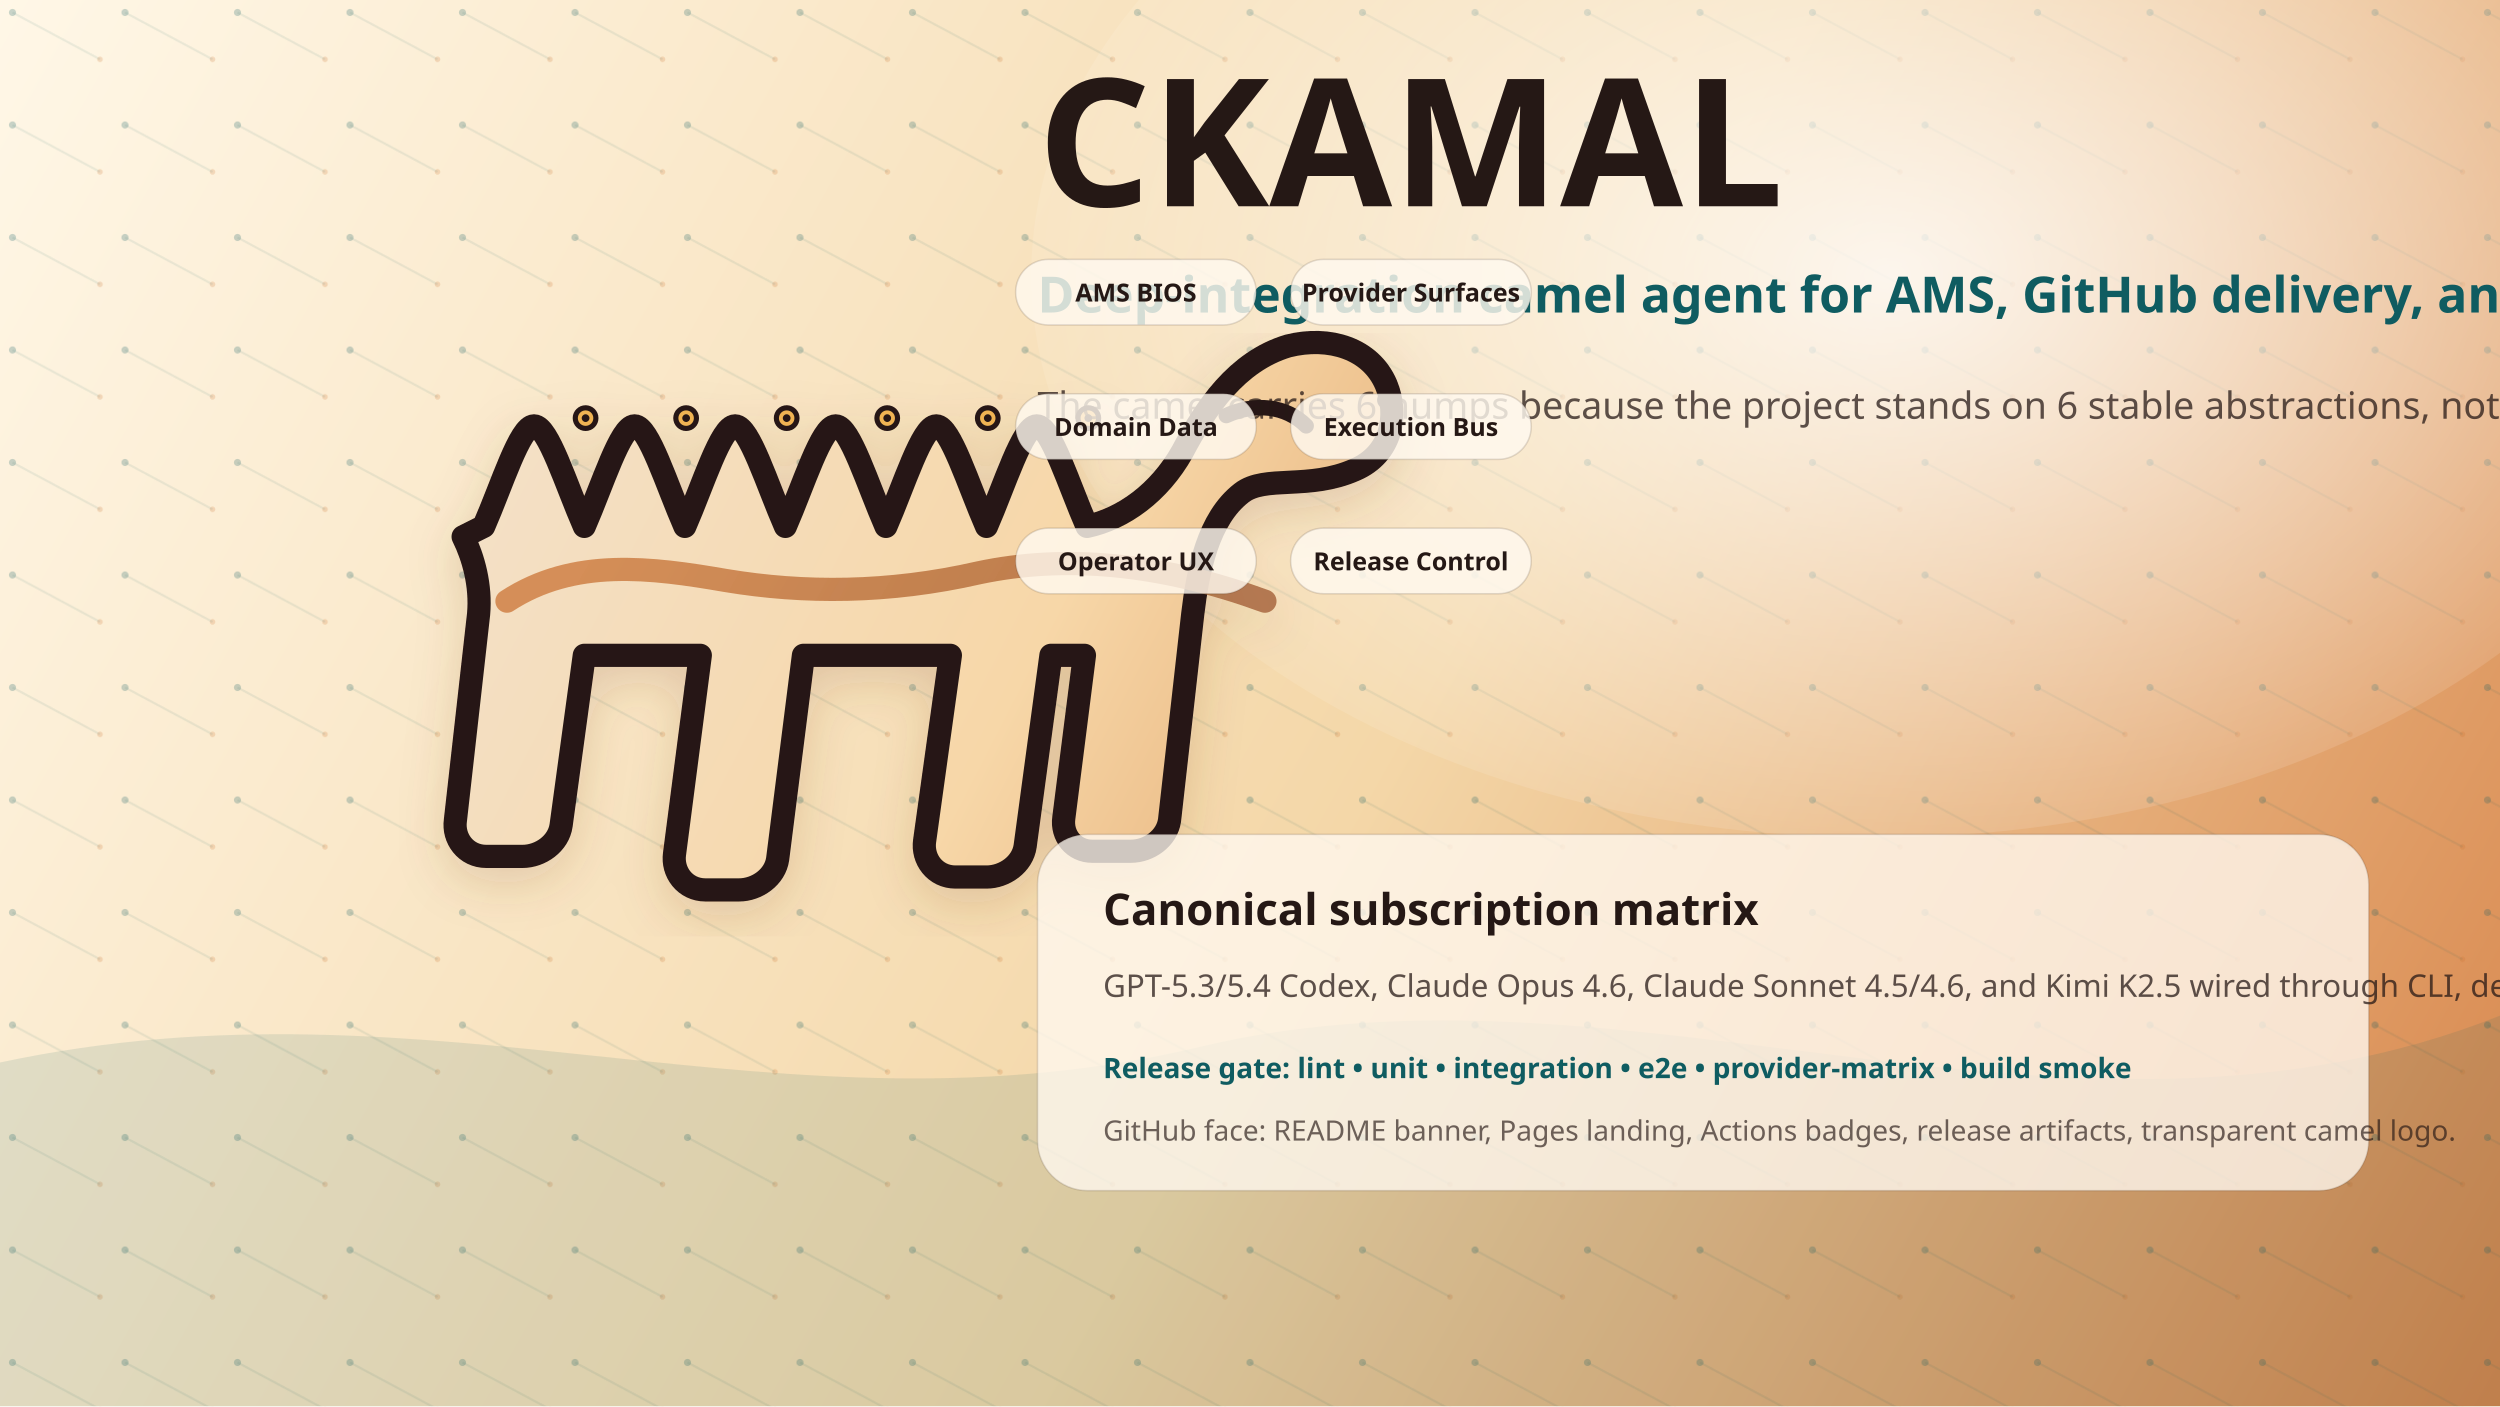
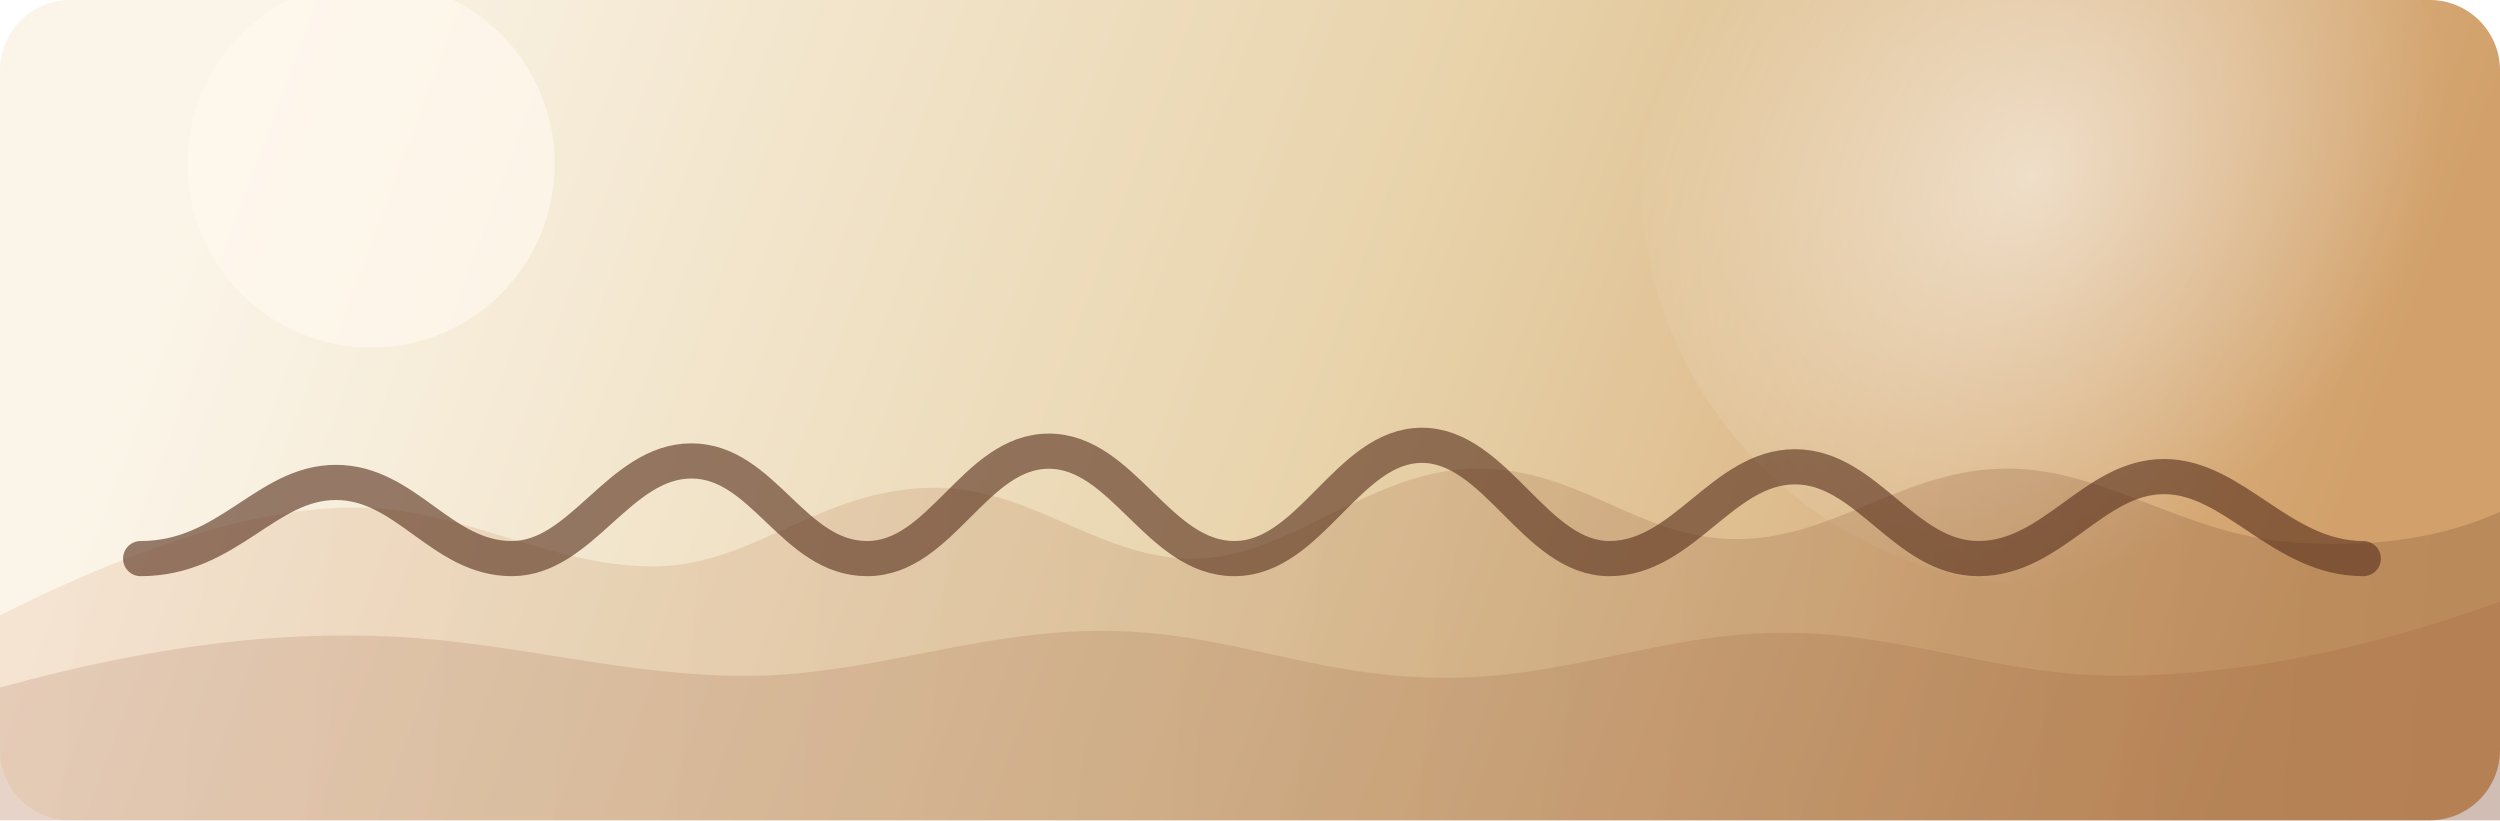
- <svg xmlns="http://www.w3.org/2000/svg" width="1600" height="900" viewBox="0 0 1600 900" fill="none">
+ <svg xmlns="http://www.w3.org/2000/svg" width="1280" height="420" viewBox="0 0 1280 420" fill="none">
  <defs>
-     <linearGradient id="heroBg" x1="0" y1="0" x2="1600" y2="900" gradientUnits="userSpaceOnUse">
-       <stop offset="0%" stop-color="#FFF7E7" />
-       <stop offset="55%" stop-color="#F4D7A8" />
-       <stop offset="100%" stop-color="#D7844A" />
+     <linearGradient id="bg" x1="120" y1="40" x2="1140" y2="420" gradientUnits="userSpaceOnUse">
+       <stop offset="0" stop-color="#FBF5E9" />
+       <stop offset="0.54" stop-color="#E8D3AB" />
+       <stop offset="1" stop-color="#D2A16B" />
    </linearGradient>
-     <radialGradient id="meshGlow" cx="0" cy="0" r="1" gradientUnits="userSpaceOnUse" gradientTransform="translate(1210 176) rotate(90) scale(420 620)">
-       <stop offset="0%" stop-color="white" stop-opacity="0.82" />
-       <stop offset="100%" stop-color="white" stop-opacity="0" />
+     <linearGradient id="dune" x1="0" y1="260" x2="1280" y2="370" gradientUnits="userSpaceOnUse">
+       <stop offset="0" stop-color="#D28A55" stop-opacity="0.16" />
+       <stop offset="1" stop-color="#6F4229" stop-opacity="0.24" />
+     </linearGradient>
+     <radialGradient id="glow" cx="0" cy="0" r="1" gradientUnits="userSpaceOnUse" gradientTransform="translate(1040 90) rotate(130) scale(240 190)">
+       <stop stop-color="white" stop-opacity="0.55" />
+       <stop offset="1" stop-color="white" stop-opacity="0" />
    </radialGradient>
-     <pattern id="meshPattern" width="72" height="72" patternUnits="userSpaceOnUse">
-       <circle cx="8" cy="8" r="2.3" fill="rgba(15,92,97,0.28)" />
-       <circle cx="64" cy="38" r="1.8" fill="rgba(200,108,42,0.24)" />
-       <path d="M8 8L64 38" stroke="rgba(15,92,97,0.1)" stroke-width="1.4" />
-     </pattern>
  </defs>
-   <rect width="1600" height="900" fill="url(#heroBg)" />
-   <rect width="1600" height="900" fill="url(#meshPattern)" opacity="0.82" />
-   <ellipse cx="1200" cy="176" rx="540" ry="360" fill="url(#meshGlow)" />
-   <path d="M 0 680 C 280 620 498 734 768 670 C 1044 604 1324 760 1600 650 V 900 H 0 Z" fill="rgba(15,92,97,0.11)" />
-   <g transform="translate(72 96) scale(0.66)">
-     <svg viewBox="0 0 960 720" fill="none">
-       <defs>
-         <linearGradient id="camelFill" x1="120" y1="180" x2="860" y2="560" gradientUnits="userSpaceOnUse">
-           <stop offset="0%" stop-color="#f3e1c9" />
-           <stop offset="58%" stop-color="#F7D7A8" />
-           <stop offset="100%" stop-color="#E3A86F" />
-         </linearGradient>
-         <linearGradient id="camelShade" x1="220" y1="250" x2="760" y2="560" gradientUnits="userSpaceOnUse">
-           <stop offset="0%" stop-color="#c86c2a" stop-opacity="0.85" />
-           <stop offset="100%" stop-color="#91502d" stop-opacity="0.92" />
-         </linearGradient>
-         <filter id="softShadow" x="62" y="130" width="840" height="480" filterUnits="userSpaceOnUse" color-interpolation-filters="sRGB">
-           <feDropShadow dx="0" dy="12" stdDeviation="18" flood-color="#7A4A2A" flood-opacity="0.18" />
-         </filter>
-       </defs>
-       <g filter="url(#softShadow)">
-         <path d="M 128 292 C 142.04 260 156.08 214 167 214 C 177.92 214 191.96 260 206 292 C 220.04 260 234.08 214 245 214 C 255.92 214 269.96 260 284 292 C 298.04 260 312.08 214 323 214 C 333.92 214 347.96 260 362 292 C 376.04 260 390.08 214 401 214 C 411.92 214 425.96 260 440 292 C 454.04 260 468.08 214 479 214 C 489.92 214 503.96 260 518 292 C 532.04 260 546.08 214 557 214 C 567.92 214 581.96 260 596 292 C 624 286 652 266 670 234 C 688 200 712 164 752 152 C 784 144 816 154 828 182 C 838 206 832 236 804 248 C 768 264 734 252 716 266 C 690 286 682 326 678 360 L 660 520 C 658 534 644 544 630 544 L 600 544 C 586 544 576 532 578 518 L 594 392 L 568 392 L 548 540 C 546 554 532 564 518 564 L 494 564 C 478 564 468 550 470 536 L 490 392 L 376 392 L 356 550 C 354 564 340 574 326 574 L 300 574 C 284 574 274 560 276 546 L 296 392 L 206 392 L 188 524 C 186 538 172 548 158 548 L 130 548 C 114 548 104 534 106 520 L 124 360 C 126 338 120 316 112 300 Z" fill="url(#camelFill)" stroke="#251815" stroke-width="18" stroke-linejoin="round" />
-         <path d="M 146 350 C 198 316 258 324 316 334 C 376 344 442 344 512 328 C 578 314 652 320 734 350" stroke="url(#camelShade)" stroke-width="18" stroke-linecap="round" opacity="0.82" />
-         <path d="M 704 206 C 726 196 750 198 766 214" stroke="#251815" stroke-width="12" stroke-linecap="round" />
-         <circle cx="828" cy="194" r="7" fill="#251815" />
-         <circle cx="207" cy="208" r="8" fill="#f0b353" stroke="#251815" stroke-width="4" />
-         <circle cx="207" cy="208" r="3" fill="#251815" />
-         <circle cx="285" cy="208" r="8" fill="#f0b353" stroke="#251815" stroke-width="4" />
-         <circle cx="285" cy="208" r="3" fill="#251815" />
-         <circle cx="363" cy="208" r="8" fill="#f0b353" stroke="#251815" stroke-width="4" />
-         <circle cx="363" cy="208" r="3" fill="#251815" />
-         <circle cx="441" cy="208" r="8" fill="#f0b353" stroke="#251815" stroke-width="4" />
-         <circle cx="441" cy="208" r="3" fill="#251815" />
-         <circle cx="519" cy="208" r="8" fill="#f0b353" stroke="#251815" stroke-width="4" />
-         <circle cx="519" cy="208" r="3" fill="#251815" />
-         <circle cx="597" cy="208" r="8" fill="#f0b353" stroke="#251815" stroke-width="4" />
-         <circle cx="597" cy="208" r="3" fill="#251815" />
-       </g>
-     </svg>
-   </g>
-   <g transform="translate(664 132)">
-     <text x="0" y="0" fill="#251815" font-family="'Space Grotesk', 'Segoe UI', sans-serif" font-size="114" font-weight="700">CKAMAL</text>
-     <text x="0" y="68" fill="#0f5c61" font-family="'IBM Plex Sans', 'Segoe UI', sans-serif" font-size="32" font-weight="600">Deep-integration camel agent for AMS, GitHub delivery, and subscription-backed model surfaces.</text>
-     <text x="0" y="136" fill="rgba(37,24,21,0.74)" font-family="'IBM Plex Sans', 'Segoe UI', sans-serif" font-size="24">The camel carries 6 humps because the project stands on 6 stable abstractions, not on scattered features.</text>
-   </g>
-   <g transform="translate(650 166)">
-     <rect width="154" height="42" rx="21" fill="rgba(255,248,239,0.82)" stroke="rgba(37,24,21,0.14)" />
-     <text x="77" y="27" text-anchor="middle" fill="#251815" font-family="'IBM Plex Sans', 'Segoe UI', sans-serif" font-size="16" font-weight="600">AMS BIOS</text>
-   </g>
-   <g transform="translate(826 166)">
-     <rect width="154" height="42" rx="21" fill="rgba(255,248,239,0.82)" stroke="rgba(37,24,21,0.14)" />
-     <text x="77" y="27" text-anchor="middle" fill="#251815" font-family="'IBM Plex Sans', 'Segoe UI', sans-serif" font-size="16" font-weight="600">Provider Surfaces</text>
-   </g>
-   <g transform="translate(650 252)">
-     <rect width="154" height="42" rx="21" fill="rgba(255,248,239,0.82)" stroke="rgba(37,24,21,0.14)" />
-     <text x="77" y="27" text-anchor="middle" fill="#251815" font-family="'IBM Plex Sans', 'Segoe UI', sans-serif" font-size="16" font-weight="600">Domain Data</text>
-   </g>
-   <g transform="translate(826 252)">
-     <rect width="154" height="42" rx="21" fill="rgba(255,248,239,0.82)" stroke="rgba(37,24,21,0.14)" />
-     <text x="77" y="27" text-anchor="middle" fill="#251815" font-family="'IBM Plex Sans', 'Segoe UI', sans-serif" font-size="16" font-weight="600">Execution Bus</text>
-   </g>
-   <g transform="translate(650 338)">
-     <rect width="154" height="42" rx="21" fill="rgba(255,248,239,0.82)" stroke="rgba(37,24,21,0.14)" />
-     <text x="77" y="27" text-anchor="middle" fill="#251815" font-family="'IBM Plex Sans', 'Segoe UI', sans-serif" font-size="16" font-weight="600">Operator UX</text>
-   </g>
-   <g transform="translate(826 338)">
-     <rect width="154" height="42" rx="21" fill="rgba(255,248,239,0.82)" stroke="rgba(37,24,21,0.14)" />
-     <text x="77" y="27" text-anchor="middle" fill="#251815" font-family="'IBM Plex Sans', 'Segoe UI', sans-serif" font-size="16" font-weight="600">Release Control</text>
-   </g>
-   <g transform="translate(664 534)">
-     <rect width="852" height="228" rx="32" fill="rgba(255,248,239,0.78)" stroke="rgba(37,24,21,0.14)" />
-     <text x="42" y="58" fill="#251815" font-family="'Space Grotesk', 'Segoe UI', sans-serif" font-size="28" font-weight="700">Canonical subscription matrix</text>
-     <text x="42" y="104" fill="rgba(37,24,21,0.74)" font-family="'IBM Plex Sans', 'Segoe UI', sans-serif" font-size="20">GPT-5.3/5.4 Codex, Claude Opus 4.6, Claude Sonnet 4.5/4.6, and Kimi K2.5 wired through CLI, desktop app, and VS Code surfaces.</text>
-     <text x="42" y="156" fill="#0f5c61" font-family="'IBM Plex Sans', 'Segoe UI', sans-serif" font-size="18" font-weight="600">Release gate: lint • unit • integration • e2e • provider-matrix • build smoke</text>
-     <text x="42" y="196" fill="rgba(37,24,21,0.66)" font-family="'IBM Plex Sans', 'Segoe UI', sans-serif" font-size="18">GitHub face: README banner, Pages landing, Actions badges, release artifacts, transparent camel logo.</text>
-   </g>
+   <rect width="1280" height="420" rx="36" fill="url(#bg)" />
+   <circle cx="1050" cy="90" r="210" fill="url(#glow)" />
+   <circle cx="190" cy="84" r="94" fill="#FFF9EF" fill-opacity="0.7" />
+   <path d="M0 315C74 278 137 258 188 260C239 262 281 289 332 290C383 291 415 254 470 250C525 246 559 285 609 286C659 287 699 242 753 240C807 238 837 275 887 276C937 277 972 242 1023 240C1074 238 1113 271 1167 277C1216 282 1254 274 1280 262V420H0V315Z" fill="url(#dune)" />
+   <path d="M72 286C117 286 136 247 172 247C208 247 226 286 262 286C298 286 317 236 354 236C391 236 406 286 444 286C482 286 499 231 537 231C575 231 593 286 632 286C671 286 690 228 728 228C766 228 786 286 824 286C862 286 882 239 919 239C956 239 975 286 1013 286C1051 286 1072 244 1108 244C1144 244 1168 286 1210 286" stroke="#59311E" stroke-opacity="0.62" stroke-width="18" stroke-linecap="round" stroke-linejoin="round" />
+   <path d="M0 352C80 330 144 323 202 326C265 329 323 347 386 346C448 345 500 323 564 323C628 323 670 346 736 347C801 348 847 325 910 324C973 323 1025 347 1088 346C1156 345 1219 330 1280 308V420H0V352Z" fill="#8A4E31" fill-opacity="0.16" />
</svg>
